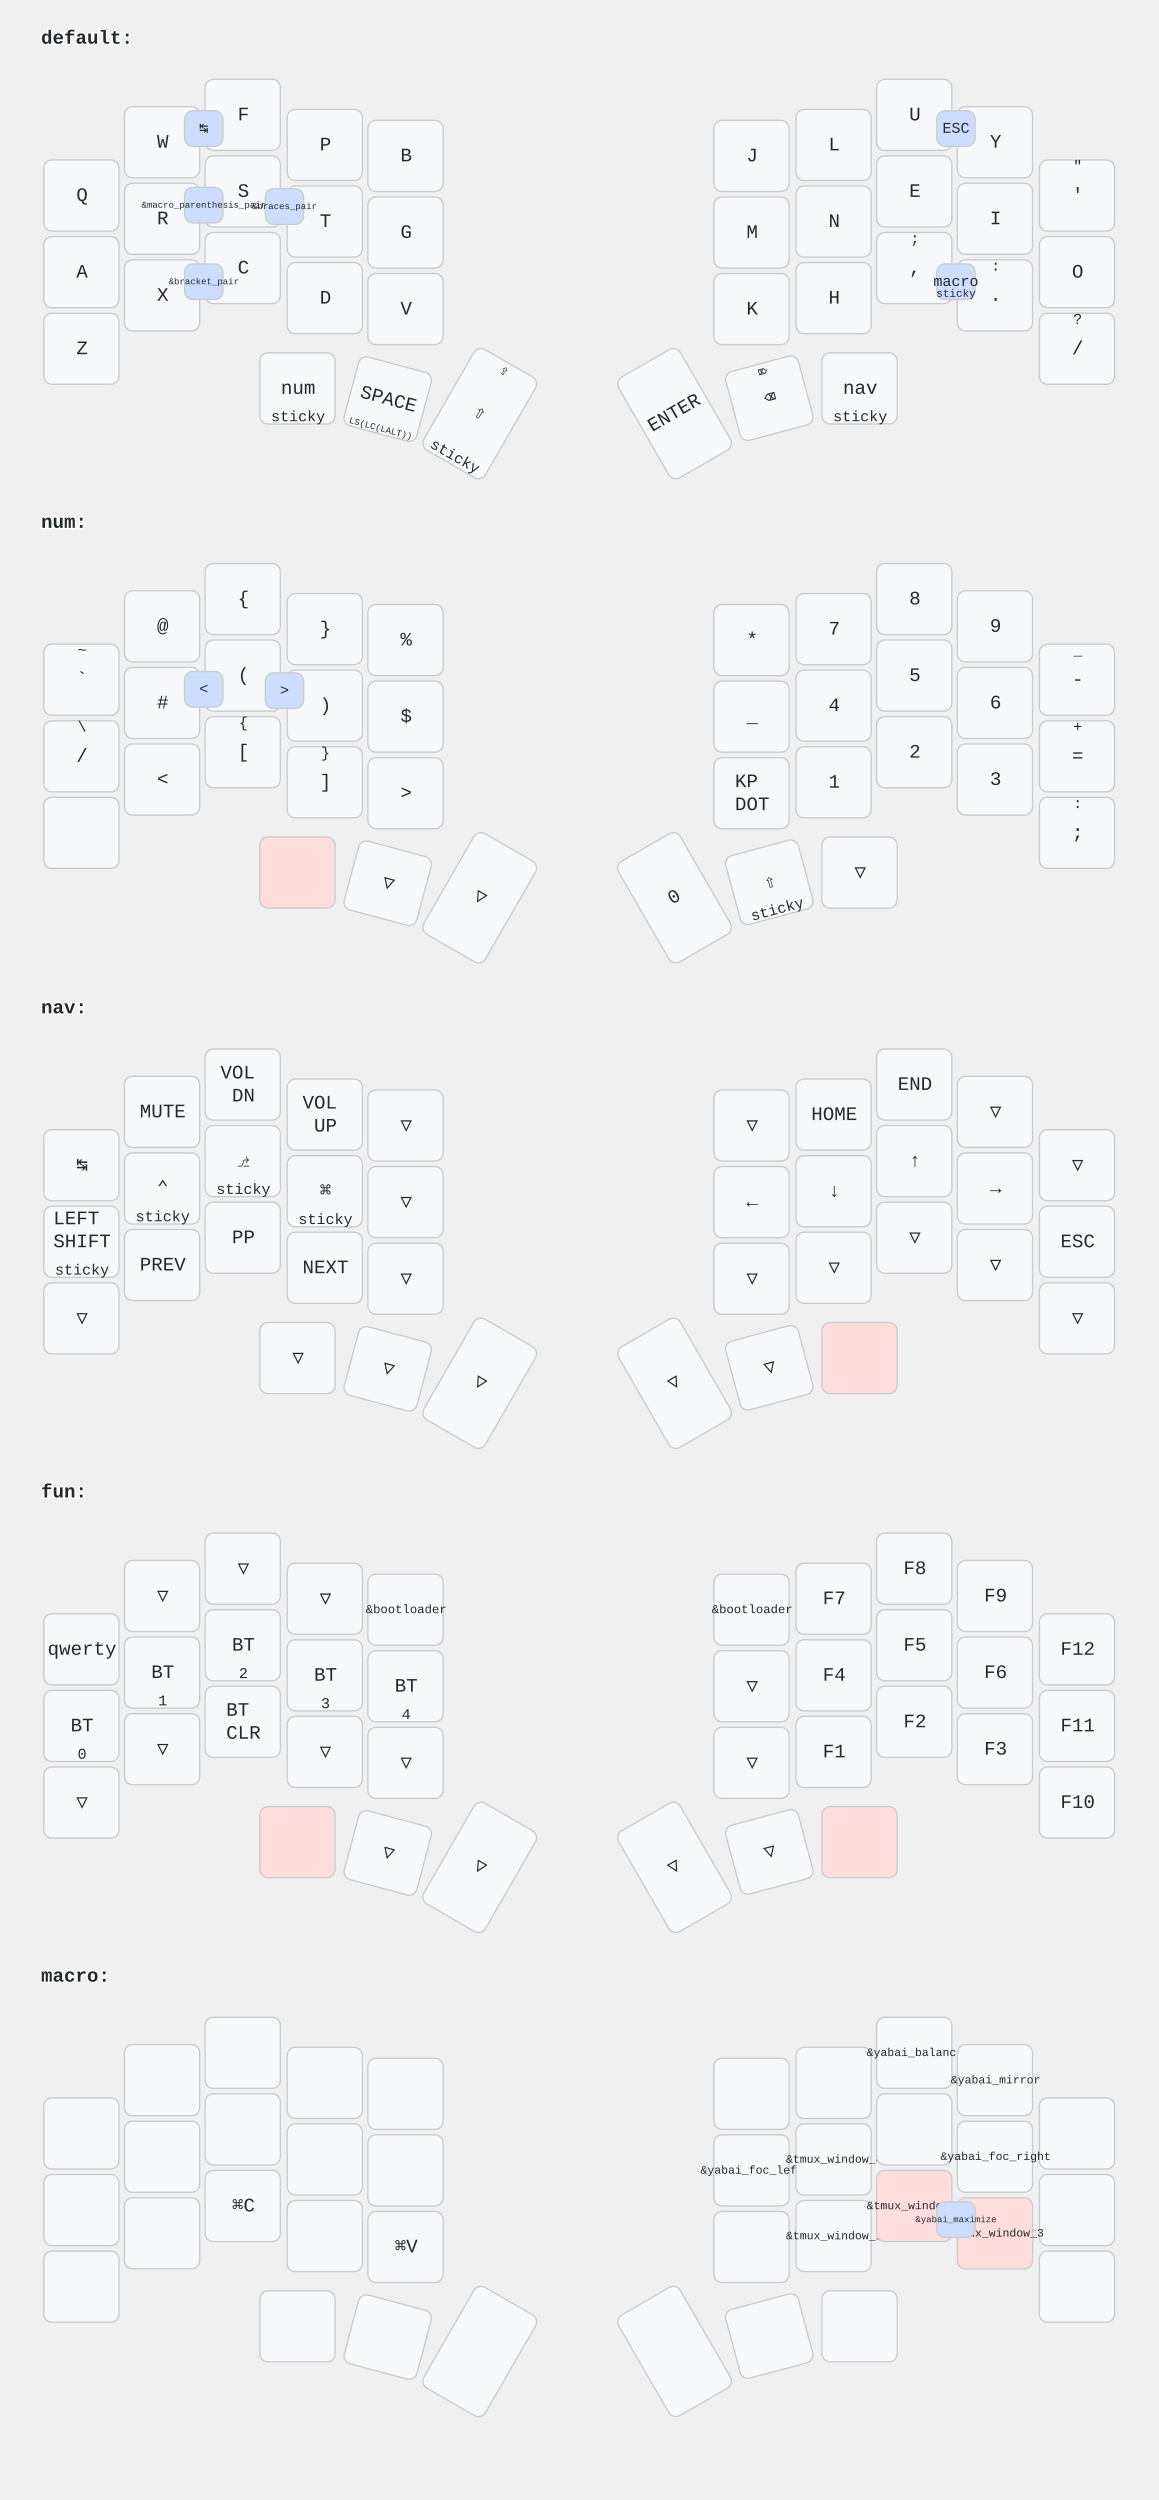
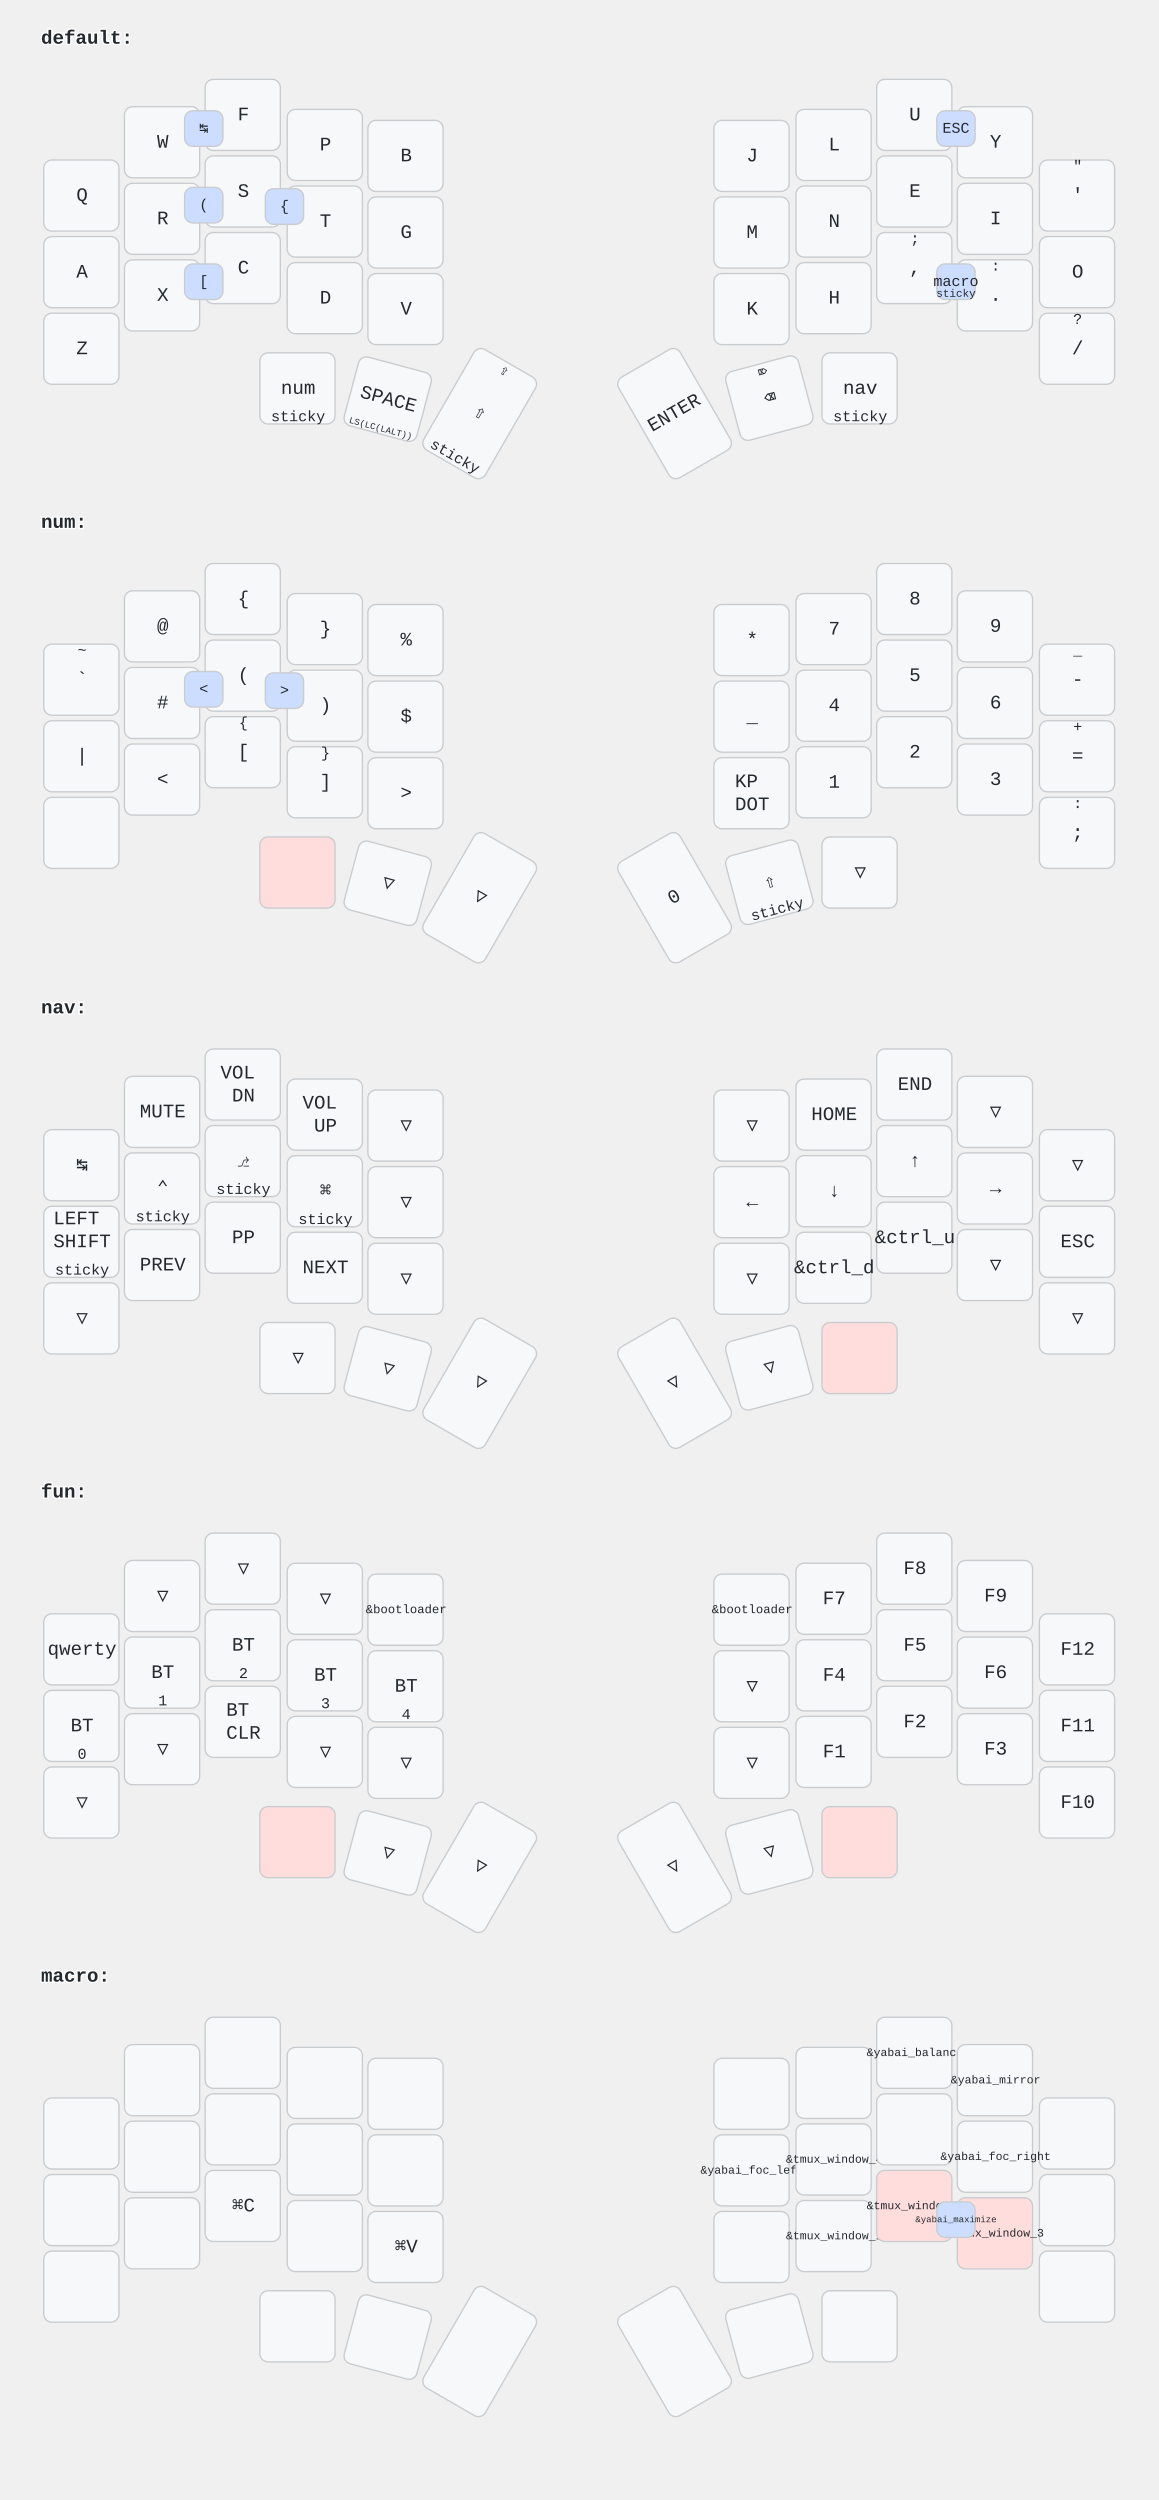
<svg xmlns="http://www.w3.org/2000/svg" width="847" height="1828" viewBox="0 0 847 1828" class="keymap">
  <style>/* font and background color specifications */
svg {
    font-family: SFMono-Regular,Consolas,Liberation Mono,Menlo,monospace;
    font-size: 14px;
    font-kerning: normal;
    text-rendering: optimizeLegibility;
    fill: #24292e;
}

/* default key styling */
rect {
    fill: #f6f8fa;
    stroke: #c9cccf;
    stroke-width: 1;
}

/* color accent for combo boxes */
rect.combo {
    fill: #cdf;
}

/* color accent for held keys */
rect.held, rect.combo.held {
    fill: #fdd;
}

/* color accent for ghost (optional) keys */
rect.ghost, rect.combo.ghost {
    fill: #ddd;
}

text {
    text-anchor: middle;
    dominant-baseline: middle;
}

/* styling for layer labels */
text.label {
    font-weight: bold;
    text-anchor: start;
    stroke: white;
    stroke-width: 2;
    paint-order: stroke;
}

/* styling for combo tap, and key hold/shifted label text */
text.combo, text.hold, text.shifted {
    font-size: 11px;
}

text.hold {
    text-anchor: middle;
    dominant-baseline: auto;
}

text.shifted {
    text-anchor: middle;
    dominant-baseline: hanging;
}

/* styling for hold/shifted label text in combo box */
text.combo.hold, text.combo.shifted {
    font-size: 8px;
}

/* styling for combo dendrons */
path {
    stroke-width: 1;
    stroke: gray;
    fill: none;
}
</style>
  <g transform="translate(30, 0)" class="layer-default">
    <text x="0" y="28" class="label">default:</text>
    <g transform="translate(0, 56)">
      <g transform="translate(30, 87)" class="key keypos-0">
        <rect rx="6" ry="6" x="-28" y="-26" width="55" height="52" class="key" />
        <text x="0" y="0" class="key tap">Q</text>
      </g>
      <g transform="translate(89, 48)" class="key keypos-1">
        <rect rx="6" ry="6" x="-28" y="-26" width="55" height="52" class="key" />
        <text x="0" y="0" class="key tap">W</text>
      </g>
      <g transform="translate(148, 28)" class="key keypos-2">
        <rect rx="6" ry="6" x="-28" y="-26" width="55" height="52" class="key" />
        <text x="0" y="0" class="key tap">F</text>
      </g>
      <g transform="translate(208, 50)" class="key keypos-3">
        <rect rx="6" ry="6" x="-28" y="-26" width="55" height="52" class="key" />
        <text x="0" y="0" class="key tap">P</text>
      </g>
      <g transform="translate(267, 58)" class="key keypos-4">
        <rect rx="6" ry="6" x="-28" y="-26" width="55" height="52" class="key" />
        <text x="0" y="0" class="key tap">B</text>
      </g>
      <g transform="translate(520, 58)" class="key keypos-5">
        <rect rx="6" ry="6" x="-28" y="-26" width="55" height="52" class="key" />
        <text x="0" y="0" class="key tap">J</text>
      </g>
      <g transform="translate(580, 50)" class="key keypos-6">
        <rect rx="6" ry="6" x="-28" y="-26" width="55" height="52" class="key" />
        <text x="0" y="0" class="key tap">L</text>
      </g>
      <g transform="translate(639, 28)" class="key keypos-7">
        <rect rx="6" ry="6" x="-28" y="-26" width="55" height="52" class="key" />
        <text x="0" y="0" class="key tap">U</text>
      </g>
      <g transform="translate(698, 48)" class="key keypos-8">
        <rect rx="6" ry="6" x="-28" y="-26" width="55" height="52" class="key" />
        <text x="0" y="0" class="key tap">Y</text>
      </g>
      <g transform="translate(758, 87)" class="key keypos-9">
        <rect rx="6" ry="6" x="-28" y="-26" width="55" height="52" class="key" />
        <text x="0" y="0" class="key tap">'</text>
        <text x="0" y="-24" class="key shifted">"</text>
      </g>
      <g transform="translate(30, 143)" class="key keypos-10">
        <rect rx="6" ry="6" x="-28" y="-26" width="55" height="52" class="key" />
        <text x="0" y="0" class="key tap">A</text>
      </g>
      <g transform="translate(89, 104)" class="key keypos-11">
        <rect rx="6" ry="6" x="-28" y="-26" width="55" height="52" class="key" />
        <text x="0" y="0" class="key tap">R</text>
      </g>
      <g transform="translate(148, 84)" class="key keypos-12">
        <rect rx="6" ry="6" x="-28" y="-26" width="55" height="52" class="key" />
        <text x="0" y="0" class="key tap">S</text>
      </g>
      <g transform="translate(208, 106)" class="key keypos-13">
        <rect rx="6" ry="6" x="-28" y="-26" width="55" height="52" class="key" />
        <text x="0" y="0" class="key tap">T</text>
      </g>
      <g transform="translate(267, 114)" class="key keypos-14">
        <rect rx="6" ry="6" x="-28" y="-26" width="55" height="52" class="key" />
        <text x="0" y="0" class="key tap">G</text>
      </g>
      <g transform="translate(520, 114)" class="key keypos-15">
        <rect rx="6" ry="6" x="-28" y="-26" width="55" height="52" class="key" />
        <text x="0" y="0" class="key tap">M</text>
      </g>
      <g transform="translate(580, 106)" class="key keypos-16">
        <rect rx="6" ry="6" x="-28" y="-26" width="55" height="52" class="key" />
        <text x="0" y="0" class="key tap">N</text>
      </g>
      <g transform="translate(639, 84)" class="key keypos-17">
        <rect rx="6" ry="6" x="-28" y="-26" width="55" height="52" class="key" />
        <text x="0" y="0" class="key tap">E</text>
      </g>
      <g transform="translate(698, 104)" class="key keypos-18">
        <rect rx="6" ry="6" x="-28" y="-26" width="55" height="52" class="key" />
        <text x="0" y="0" class="key tap">I</text>
      </g>
      <g transform="translate(758, 143)" class="key keypos-19">
        <rect rx="6" ry="6" x="-28" y="-26" width="55" height="52" class="key" />
        <text x="0" y="0" class="key tap">O</text>
      </g>
      <g transform="translate(30, 199)" class="key keypos-20">
        <rect rx="6" ry="6" x="-28" y="-26" width="55" height="52" class="key" />
        <text x="0" y="0" class="key tap">Z</text>
      </g>
      <g transform="translate(89, 160)" class="key keypos-21">
        <rect rx="6" ry="6" x="-28" y="-26" width="55" height="52" class="key" />
        <text x="0" y="0" class="key tap">X</text>
      </g>
      <g transform="translate(148, 140)" class="key keypos-22">
        <rect rx="6" ry="6" x="-28" y="-26" width="55" height="52" class="key" />
        <text x="0" y="0" class="key tap">C</text>
      </g>
      <g transform="translate(208, 162)" class="key keypos-23">
        <rect rx="6" ry="6" x="-28" y="-26" width="55" height="52" class="key" />
        <text x="0" y="0" class="key tap">D</text>
      </g>
      <g transform="translate(267, 170)" class="key keypos-24">
        <rect rx="6" ry="6" x="-28" y="-26" width="55" height="52" class="key" />
        <text x="0" y="0" class="key tap">V</text>
      </g>
      <g transform="translate(520, 170)" class="key keypos-25">
        <rect rx="6" ry="6" x="-28" y="-26" width="55" height="52" class="key" />
        <text x="0" y="0" class="key tap">K</text>
      </g>
      <g transform="translate(580, 162)" class="key keypos-26">
        <rect rx="6" ry="6" x="-28" y="-26" width="55" height="52" class="key" />
        <text x="0" y="0" class="key tap">H</text>
      </g>
      <g transform="translate(639, 140)" class="key keypos-27">
        <rect rx="6" ry="6" x="-28" y="-26" width="55" height="52" class="key" />
        <text x="0" y="0" class="key tap">,</text>
        <text x="0" y="-24" class="key shifted">;</text>
      </g>
      <g transform="translate(698, 160)" class="key keypos-28">
        <rect rx="6" ry="6" x="-28" y="-26" width="55" height="52" class="key" />
        <text x="0" y="0" class="key tap">.</text>
        <text x="0" y="-24" class="key shifted">:</text>
      </g>
      <g transform="translate(758, 199)" class="key keypos-29">
        <rect rx="6" ry="6" x="-28" y="-26" width="55" height="52" class="key" />
        <text x="0" y="0" class="key tap">/</text>
        <text x="0" y="-24" class="key shifted">?</text>
      </g>
      <g transform="translate(188, 228)" class="key keypos-30">
        <rect rx="6" ry="6" x="-28" y="-26" width="55" height="52" class="key" />
        <text x="0" y="0" class="key tap">num</text>
        <text x="0" y="24" class="key hold">sticky</text>
      </g>
      <g transform="translate(254, 236) rotate(15.0)" class="key keypos-31">
        <rect rx="6" ry="6" x="-28" y="-26" width="55" height="52" class="key" />
        <text x="0" y="0" class="key tap">SPACE</text>
        <text x="0" y="24" class="key hold">
          <tspan style="font-size: 60%">LS(LC(LALT))</tspan>
        </text>
      </g>
      <g transform="translate(321, 246) rotate(30.0)" class="key keypos-32">
        <rect rx="6" ry="6" x="-26" y="-42" width="52" height="85" class="key" />
        <text x="0" y="0" class="key tap">⇧</text>
        <text x="0" y="40" class="key hold">sticky</text>
        <text x="0" y="-40" class="key shifted">⇪</text>
      </g>
      <g transform="translate(463, 246) rotate(-30.0)" class="key keypos-33">
        <rect rx="6" ry="6" x="-26" y="-42" width="52" height="85" class="key" />
        <text x="0" y="0" class="key tap">ENTER</text>
      </g>
      <g transform="translate(533, 235) rotate(-15.0)" class="key keypos-34">
        <rect rx="6" ry="6" x="-28" y="-26" width="55" height="52" class="key" />
        <text x="0" y="0" class="key tap">⌫</text>
        <text x="0" y="-24" class="key shifted">⌦</text>
      </g>
      <g transform="translate(599, 228)" class="key keypos-35">
        <rect rx="6" ry="6" x="-28" y="-26" width="55" height="52" class="key" />
        <text x="0" y="0" class="key tap">nav</text>
        <text x="0" y="24" class="key hold">sticky</text>
      </g>
      <g class="combo combopos-0">
        <rect rx="6" ry="6" x="105" y="25" width="28" height="26" class="combo" />
        <text x="119" y="38" class="combo tap">↹</text>
      </g>
      <g class="combo combopos-1">
        <rect rx="6" ry="6" x="655" y="25" width="28" height="26" class="combo" />
        <text x="669" y="38" class="combo tap">ESC</text>
      </g>
      <g class="combo combopos-2">
        <rect rx="6" ry="6" x="655" y="137" width="28" height="26" class="combo" />
        <text x="669" y="150" class="combo tap">macro</text>
        <text x="669" y="161" class="combo hold">sticky</text>
      </g>
      <g class="combo combopos-3">
        <rect rx="6" ry="6" x="105" y="81" width="28" height="26" class="combo" />
-         <text x="119" y="94" class="combo tap">
-           <tspan style="font-size: 60%">&amp;macro_parenthesis_pair</tspan>
-         </text>
+         <text x="119" y="94" class="combo tap">(</text>
      </g>
      <g class="combo combopos-4">
        <rect rx="6" ry="6" x="164" y="82" width="28" height="26" class="combo" />
-         <text x="178" y="95" class="combo tap">
-           <tspan style="font-size: 60%">&amp;braces_pair</tspan>
-         </text>
+         <text x="178" y="95" class="combo tap">{</text>
      </g>
      <g class="combo combopos-5">
        <rect rx="6" ry="6" x="105" y="137" width="28" height="26" class="combo" />
-         <text x="119" y="150" class="combo tap">
-           <tspan style="font-size: 60%">&amp;bracket_pair</tspan>
-         </text>
+         <text x="119" y="150" class="combo tap">[</text>
      </g>
    </g>
  </g>
  <g transform="translate(30, 354)" class="layer-num">
    <text x="0" y="28" class="label">num:</text>
    <g transform="translate(0, 56)">
      <g transform="translate(30, 87)" class="key keypos-0">
        <rect rx="6" ry="6" x="-28" y="-26" width="55" height="52" class="key" />
        <text x="0" y="0" class="key tap">`</text>
        <text x="0" y="-24" class="key shifted">~</text>
      </g>
      <g transform="translate(89, 48)" class="key keypos-1">
        <rect rx="6" ry="6" x="-28" y="-26" width="55" height="52" class="key" />
        <text x="0" y="0" class="key tap">@</text>
      </g>
      <g transform="translate(148, 28)" class="key keypos-2">
        <rect rx="6" ry="6" x="-28" y="-26" width="55" height="52" class="key" />
        <text x="0" y="0" class="key tap">{</text>
      </g>
      <g transform="translate(208, 50)" class="key keypos-3">
        <rect rx="6" ry="6" x="-28" y="-26" width="55" height="52" class="key" />
        <text x="0" y="0" class="key tap">}</text>
      </g>
      <g transform="translate(267, 58)" class="key keypos-4">
        <rect rx="6" ry="6" x="-28" y="-26" width="55" height="52" class="key" />
        <text x="0" y="0" class="key tap">%</text>
      </g>
      <g transform="translate(520, 58)" class="key keypos-5">
        <rect rx="6" ry="6" x="-28" y="-26" width="55" height="52" class="key" />
        <text x="0" y="0" class="key tap">*</text>
      </g>
      <g transform="translate(580, 50)" class="key keypos-6">
        <rect rx="6" ry="6" x="-28" y="-26" width="55" height="52" class="key" />
        <text x="0" y="0" class="key tap">7</text>
      </g>
      <g transform="translate(639, 28)" class="key keypos-7">
        <rect rx="6" ry="6" x="-28" y="-26" width="55" height="52" class="key" />
        <text x="0" y="0" class="key tap">8</text>
      </g>
      <g transform="translate(698, 48)" class="key keypos-8">
        <rect rx="6" ry="6" x="-28" y="-26" width="55" height="52" class="key" />
        <text x="0" y="0" class="key tap">9</text>
      </g>
      <g transform="translate(758, 87)" class="key keypos-9">
        <rect rx="6" ry="6" x="-28" y="-26" width="55" height="52" class="key" />
        <text x="0" y="0" class="key tap">-</text>
        <text x="0" y="-24" class="key shifted">_</text>
      </g>
      <g transform="translate(30, 143)" class="key keypos-10">
        <rect rx="6" ry="6" x="-28" y="-26" width="55" height="52" class="key" />
-         <text x="0" y="0" class="key tap">/</text>
-         <text x="0" y="-24" class="key shifted">\</text>
+         <text x="0" y="0" class="key tap">|</text>
      </g>
      <g transform="translate(89, 104)" class="key keypos-11">
        <rect rx="6" ry="6" x="-28" y="-26" width="55" height="52" class="key" />
        <text x="0" y="0" class="key tap">#</text>
      </g>
      <g transform="translate(148, 84)" class="key keypos-12">
        <rect rx="6" ry="6" x="-28" y="-26" width="55" height="52" class="key" />
        <text x="0" y="0" class="key tap">(</text>
      </g>
      <g transform="translate(208, 106)" class="key keypos-13">
        <rect rx="6" ry="6" x="-28" y="-26" width="55" height="52" class="key" />
        <text x="0" y="0" class="key tap">)</text>
      </g>
      <g transform="translate(267, 114)" class="key keypos-14">
        <rect rx="6" ry="6" x="-28" y="-26" width="55" height="52" class="key" />
        <text x="0" y="0" class="key tap">$</text>
      </g>
      <g transform="translate(520, 114)" class="key keypos-15">
        <rect rx="6" ry="6" x="-28" y="-26" width="55" height="52" class="key" />
        <text x="0" y="0" class="key tap">_</text>
      </g>
      <g transform="translate(580, 106)" class="key keypos-16">
        <rect rx="6" ry="6" x="-28" y="-26" width="55" height="52" class="key" />
        <text x="0" y="0" class="key tap">4</text>
      </g>
      <g transform="translate(639, 84)" class="key keypos-17">
        <rect rx="6" ry="6" x="-28" y="-26" width="55" height="52" class="key" />
        <text x="0" y="0" class="key tap">5</text>
      </g>
      <g transform="translate(698, 104)" class="key keypos-18">
        <rect rx="6" ry="6" x="-28" y="-26" width="55" height="52" class="key" />
        <text x="0" y="0" class="key tap">6</text>
      </g>
      <g transform="translate(758, 143)" class="key keypos-19">
        <rect rx="6" ry="6" x="-28" y="-26" width="55" height="52" class="key" />
        <text x="0" y="0" class="key tap">=</text>
        <text x="0" y="-24" class="key shifted">+</text>
      </g>
      <g transform="translate(30, 199)" class="key keypos-20">
        <rect rx="6" ry="6" x="-28" y="-26" width="55" height="52" class="key" />
      </g>
      <g transform="translate(89, 160)" class="key keypos-21">
        <rect rx="6" ry="6" x="-28" y="-26" width="55" height="52" class="key" />
        <text x="0" y="0" class="key tap">&lt;</text>
      </g>
      <g transform="translate(148, 140)" class="key keypos-22">
        <rect rx="6" ry="6" x="-28" y="-26" width="55" height="52" class="key" />
        <text x="0" y="0" class="key tap">[</text>
        <text x="0" y="-24" class="key shifted">{</text>
      </g>
      <g transform="translate(208, 162)" class="key keypos-23">
        <rect rx="6" ry="6" x="-28" y="-26" width="55" height="52" class="key" />
        <text x="0" y="0" class="key tap">]</text>
        <text x="0" y="-24" class="key shifted">}</text>
      </g>
      <g transform="translate(267, 170)" class="key keypos-24">
        <rect rx="6" ry="6" x="-28" y="-26" width="55" height="52" class="key" />
        <text x="0" y="0" class="key tap">&gt;</text>
      </g>
      <g transform="translate(520, 170)" class="key keypos-25">
        <rect rx="6" ry="6" x="-28" y="-26" width="55" height="52" class="key" />
        <text x="0" y="0" class="key tap">
          <tspan x="0" dy="-0.6em">KP</tspan>
          <tspan x="0" dy="1.2em">DOT</tspan>
        </text>
      </g>
      <g transform="translate(580, 162)" class="key keypos-26">
        <rect rx="6" ry="6" x="-28" y="-26" width="55" height="52" class="key" />
        <text x="0" y="0" class="key tap">1</text>
      </g>
      <g transform="translate(639, 140)" class="key keypos-27">
        <rect rx="6" ry="6" x="-28" y="-26" width="55" height="52" class="key" />
        <text x="0" y="0" class="key tap">2</text>
      </g>
      <g transform="translate(698, 160)" class="key keypos-28">
        <rect rx="6" ry="6" x="-28" y="-26" width="55" height="52" class="key" />
        <text x="0" y="0" class="key tap">3</text>
      </g>
      <g transform="translate(758, 199)" class="key keypos-29">
        <rect rx="6" ry="6" x="-28" y="-26" width="55" height="52" class="key" />
        <text x="0" y="0" class="key tap">;</text>
        <text x="0" y="-24" class="key shifted">:</text>
      </g>
      <g transform="translate(188, 228)" class="key held keypos-30">
        <rect rx="6" ry="6" x="-28" y="-26" width="55" height="52" class="key held" />
      </g>
      <g transform="translate(254, 236) rotate(15.0)" class="key trans keypos-31">
        <rect rx="6" ry="6" x="-28" y="-26" width="55" height="52" class="key trans" />
        <text x="0" y="0" class="key trans tap">▽</text>
      </g>
      <g transform="translate(321, 246) rotate(30.0)" class="key trans keypos-32">
        <rect rx="6" ry="6" x="-26" y="-42" width="52" height="85" class="key trans" />
        <text x="0" y="0" class="key trans tap">▽</text>
      </g>
      <g transform="translate(463, 246) rotate(-30.0)" class="key keypos-33">
        <rect rx="6" ry="6" x="-26" y="-42" width="52" height="85" class="key" />
        <text x="0" y="0" class="key tap">0</text>
      </g>
      <g transform="translate(533, 235) rotate(-15.0)" class="key keypos-34">
        <rect rx="6" ry="6" x="-28" y="-26" width="55" height="52" class="key" />
        <text x="0" y="0" class="key tap">⇧</text>
        <text x="0" y="24" class="key hold">sticky</text>
      </g>
      <g transform="translate(599, 228)" class="key trans keypos-35">
        <rect rx="6" ry="6" x="-28" y="-26" width="55" height="52" class="key trans" />
        <text x="0" y="0" class="key trans tap">▽</text>
      </g>
      <g class="combo combopos-0">
        <rect rx="6" ry="6" x="105" y="81" width="28" height="26" class="combo" />
        <text x="119" y="94" class="combo tap">&lt;</text>
      </g>
      <g class="combo combopos-1">
        <rect rx="6" ry="6" x="164" y="82" width="28" height="26" class="combo" />
        <text x="178" y="95" class="combo tap">&gt;</text>
      </g>
    </g>
  </g>
  <g transform="translate(30, 709)" class="layer-nav">
    <text x="0" y="28" class="label">nav:</text>
    <g transform="translate(0, 56)">
      <g transform="translate(30, 87)" class="key keypos-0">
        <rect rx="6" ry="6" x="-28" y="-26" width="55" height="52" class="key" />
        <text x="0" y="0" class="key tap">↹</text>
      </g>
      <g transform="translate(89, 48)" class="key keypos-1">
        <rect rx="6" ry="6" x="-28" y="-26" width="55" height="52" class="key" />
        <text x="0" y="0" class="key tap">MUTE</text>
      </g>
      <g transform="translate(148, 28)" class="key keypos-2">
        <rect rx="6" ry="6" x="-28" y="-26" width="55" height="52" class="key" />
        <text x="0" y="0" class="key tap">
          <tspan x="0" dy="-0.6em">VOL</tspan>
          <tspan x="0" dy="1.2em">DN</tspan>
        </text>
      </g>
      <g transform="translate(208, 50)" class="key keypos-3">
        <rect rx="6" ry="6" x="-28" y="-26" width="55" height="52" class="key" />
        <text x="0" y="0" class="key tap">
          <tspan x="0" dy="-0.6em">VOL</tspan>
          <tspan x="0" dy="1.2em">UP</tspan>
        </text>
      </g>
      <g transform="translate(267, 58)" class="key trans keypos-4">
        <rect rx="6" ry="6" x="-28" y="-26" width="55" height="52" class="key trans" />
        <text x="0" y="0" class="key trans tap">▽</text>
      </g>
      <g transform="translate(520, 58)" class="key trans keypos-5">
        <rect rx="6" ry="6" x="-28" y="-26" width="55" height="52" class="key trans" />
        <text x="0" y="0" class="key trans tap">▽</text>
      </g>
      <g transform="translate(580, 50)" class="key keypos-6">
        <rect rx="6" ry="6" x="-28" y="-26" width="55" height="52" class="key" />
        <text x="0" y="0" class="key tap">HOME</text>
      </g>
      <g transform="translate(639, 28)" class="key keypos-7">
        <rect rx="6" ry="6" x="-28" y="-26" width="55" height="52" class="key" />
        <text x="0" y="0" class="key tap">END</text>
      </g>
      <g transform="translate(698, 48)" class="key trans keypos-8">
        <rect rx="6" ry="6" x="-28" y="-26" width="55" height="52" class="key trans" />
        <text x="0" y="0" class="key trans tap">▽</text>
      </g>
      <g transform="translate(758, 87)" class="key trans keypos-9">
        <rect rx="6" ry="6" x="-28" y="-26" width="55" height="52" class="key trans" />
        <text x="0" y="0" class="key trans tap">▽</text>
      </g>
      <g transform="translate(30, 143)" class="key keypos-10">
        <rect rx="6" ry="6" x="-28" y="-26" width="55" height="52" class="key" />
        <text x="0" y="0" class="key tap">
          <tspan x="0" dy="-1.2em">LEFT</tspan>
          <tspan x="0" dy="1.2em">SHIFT</tspan>
        </text>
        <text x="0" y="24" class="key hold">sticky</text>
      </g>
      <g transform="translate(89, 104)" class="key keypos-11">
        <rect rx="6" ry="6" x="-28" y="-26" width="55" height="52" class="key" />
        <text x="0" y="0" class="key tap">⌃</text>
        <text x="0" y="24" class="key hold">sticky</text>
      </g>
      <g transform="translate(148, 84)" class="key keypos-12">
        <rect rx="6" ry="6" x="-28" y="-26" width="55" height="52" class="key" />
        <text x="0" y="0" class="key tap">⎇</text>
        <text x="0" y="24" class="key hold">sticky</text>
      </g>
      <g transform="translate(208, 106)" class="key keypos-13">
        <rect rx="6" ry="6" x="-28" y="-26" width="55" height="52" class="key" />
        <text x="0" y="0" class="key tap">⌘</text>
        <text x="0" y="24" class="key hold">sticky</text>
      </g>
      <g transform="translate(267, 114)" class="key trans keypos-14">
        <rect rx="6" ry="6" x="-28" y="-26" width="55" height="52" class="key trans" />
        <text x="0" y="0" class="key trans tap">▽</text>
      </g>
      <g transform="translate(520, 114)" class="key keypos-15">
        <rect rx="6" ry="6" x="-28" y="-26" width="55" height="52" class="key" />
        <text x="0" y="0" class="key tap">←</text>
      </g>
      <g transform="translate(580, 106)" class="key keypos-16">
        <rect rx="6" ry="6" x="-28" y="-26" width="55" height="52" class="key" />
        <text x="0" y="0" class="key tap">↓</text>
      </g>
      <g transform="translate(639, 84)" class="key keypos-17">
        <rect rx="6" ry="6" x="-28" y="-26" width="55" height="52" class="key" />
        <text x="0" y="0" class="key tap">↑</text>
      </g>
      <g transform="translate(698, 104)" class="key keypos-18">
        <rect rx="6" ry="6" x="-28" y="-26" width="55" height="52" class="key" />
        <text x="0" y="0" class="key tap">→</text>
      </g>
      <g transform="translate(758, 143)" class="key keypos-19">
        <rect rx="6" ry="6" x="-28" y="-26" width="55" height="52" class="key" />
        <text x="0" y="0" class="key tap">ESC</text>
      </g>
      <g transform="translate(30, 199)" class="key trans keypos-20">
        <rect rx="6" ry="6" x="-28" y="-26" width="55" height="52" class="key trans" />
        <text x="0" y="0" class="key trans tap">▽</text>
      </g>
      <g transform="translate(89, 160)" class="key keypos-21">
        <rect rx="6" ry="6" x="-28" y="-26" width="55" height="52" class="key" />
        <text x="0" y="0" class="key tap">PREV</text>
      </g>
      <g transform="translate(148, 140)" class="key keypos-22">
        <rect rx="6" ry="6" x="-28" y="-26" width="55" height="52" class="key" />
        <text x="0" y="0" class="key tap">PP</text>
      </g>
      <g transform="translate(208, 162)" class="key keypos-23">
        <rect rx="6" ry="6" x="-28" y="-26" width="55" height="52" class="key" />
        <text x="0" y="0" class="key tap">NEXT</text>
      </g>
      <g transform="translate(267, 170)" class="key trans keypos-24">
        <rect rx="6" ry="6" x="-28" y="-26" width="55" height="52" class="key trans" />
        <text x="0" y="0" class="key trans tap">▽</text>
      </g>
      <g transform="translate(520, 170)" class="key trans keypos-25">
        <rect rx="6" ry="6" x="-28" y="-26" width="55" height="52" class="key trans" />
        <text x="0" y="0" class="key trans tap">▽</text>
      </g>
-       <g transform="translate(580, 162)" class="key trans keypos-26">
-         <rect rx="6" ry="6" x="-28" y="-26" width="55" height="52" class="key trans" />
-         <text x="0" y="0" class="key trans tap">▽</text>
-       </g>
-       <g transform="translate(639, 140)" class="key trans keypos-27">
-         <rect rx="6" ry="6" x="-28" y="-26" width="55" height="52" class="key trans" />
-         <text x="0" y="0" class="key trans tap">▽</text>
+       <g transform="translate(580, 162)" class="key keypos-26">
+         <rect rx="6" ry="6" x="-28" y="-26" width="55" height="52" class="key" />
+         <text x="0" y="0" class="key tap">&amp;ctrl_d</text>
+       </g>
+       <g transform="translate(639, 140)" class="key keypos-27">
+         <rect rx="6" ry="6" x="-28" y="-26" width="55" height="52" class="key" />
+         <text x="0" y="0" class="key tap">&amp;ctrl_u</text>
      </g>
      <g transform="translate(698, 160)" class="key trans keypos-28">
        <rect rx="6" ry="6" x="-28" y="-26" width="55" height="52" class="key trans" />
        <text x="0" y="0" class="key trans tap">▽</text>
      </g>
      <g transform="translate(758, 199)" class="key trans keypos-29">
        <rect rx="6" ry="6" x="-28" y="-26" width="55" height="52" class="key trans" />
        <text x="0" y="0" class="key trans tap">▽</text>
      </g>
      <g transform="translate(188, 228)" class="key trans keypos-30">
        <rect rx="6" ry="6" x="-28" y="-26" width="55" height="52" class="key trans" />
        <text x="0" y="0" class="key trans tap">▽</text>
      </g>
      <g transform="translate(254, 236) rotate(15.0)" class="key trans keypos-31">
        <rect rx="6" ry="6" x="-28" y="-26" width="55" height="52" class="key trans" />
        <text x="0" y="0" class="key trans tap">▽</text>
      </g>
      <g transform="translate(321, 246) rotate(30.0)" class="key trans keypos-32">
        <rect rx="6" ry="6" x="-26" y="-42" width="52" height="85" class="key trans" />
        <text x="0" y="0" class="key trans tap">▽</text>
      </g>
      <g transform="translate(463, 246) rotate(-30.0)" class="key trans keypos-33">
        <rect rx="6" ry="6" x="-26" y="-42" width="52" height="85" class="key trans" />
        <text x="0" y="0" class="key trans tap">▽</text>
      </g>
      <g transform="translate(533, 235) rotate(-15.0)" class="key trans keypos-34">
        <rect rx="6" ry="6" x="-28" y="-26" width="55" height="52" class="key trans" />
        <text x="0" y="0" class="key trans tap">▽</text>
      </g>
      <g transform="translate(599, 228)" class="key held keypos-35">
        <rect rx="6" ry="6" x="-28" y="-26" width="55" height="52" class="key held" />
      </g>
    </g>
  </g>
  <g transform="translate(30, 1063)" class="layer-fun">
    <text x="0" y="28" class="label">fun:</text>
    <g transform="translate(0, 56)">
      <g transform="translate(30, 87)" class="key keypos-0">
        <rect rx="6" ry="6" x="-28" y="-26" width="55" height="52" class="key" />
        <text x="0" y="0" class="key tap">qwerty</text>
      </g>
      <g transform="translate(89, 48)" class="key trans keypos-1">
        <rect rx="6" ry="6" x="-28" y="-26" width="55" height="52" class="key trans" />
        <text x="0" y="0" class="key trans tap">▽</text>
      </g>
      <g transform="translate(148, 28)" class="key trans keypos-2">
        <rect rx="6" ry="6" x="-28" y="-26" width="55" height="52" class="key trans" />
        <text x="0" y="0" class="key trans tap">▽</text>
      </g>
      <g transform="translate(208, 50)" class="key trans keypos-3">
        <rect rx="6" ry="6" x="-28" y="-26" width="55" height="52" class="key trans" />
        <text x="0" y="0" class="key trans tap">▽</text>
      </g>
      <g transform="translate(267, 58)" class="key keypos-4">
        <rect rx="6" ry="6" x="-28" y="-26" width="55" height="52" class="key" />
        <text x="0" y="0" class="key tap">
          <tspan style="font-size: 64%">&amp;bootloader</tspan>
        </text>
      </g>
      <g transform="translate(520, 58)" class="key keypos-5">
        <rect rx="6" ry="6" x="-28" y="-26" width="55" height="52" class="key" />
        <text x="0" y="0" class="key tap">
          <tspan style="font-size: 64%">&amp;bootloader</tspan>
        </text>
      </g>
      <g transform="translate(580, 50)" class="key keypos-6">
        <rect rx="6" ry="6" x="-28" y="-26" width="55" height="52" class="key" />
        <text x="0" y="0" class="key tap">F7</text>
      </g>
      <g transform="translate(639, 28)" class="key keypos-7">
        <rect rx="6" ry="6" x="-28" y="-26" width="55" height="52" class="key" />
        <text x="0" y="0" class="key tap">F8</text>
      </g>
      <g transform="translate(698, 48)" class="key keypos-8">
        <rect rx="6" ry="6" x="-28" y="-26" width="55" height="52" class="key" />
        <text x="0" y="0" class="key tap">F9</text>
      </g>
      <g transform="translate(758, 87)" class="key keypos-9">
        <rect rx="6" ry="6" x="-28" y="-26" width="55" height="52" class="key" />
        <text x="0" y="0" class="key tap">F12</text>
      </g>
      <g transform="translate(30, 143)" class="key keypos-10">
        <rect rx="6" ry="6" x="-28" y="-26" width="55" height="52" class="key" />
        <text x="0" y="0" class="key tap">BT</text>
        <text x="0" y="24" class="key hold">0</text>
      </g>
      <g transform="translate(89, 104)" class="key keypos-11">
        <rect rx="6" ry="6" x="-28" y="-26" width="55" height="52" class="key" />
        <text x="0" y="0" class="key tap">BT</text>
        <text x="0" y="24" class="key hold">1</text>
      </g>
      <g transform="translate(148, 84)" class="key keypos-12">
        <rect rx="6" ry="6" x="-28" y="-26" width="55" height="52" class="key" />
        <text x="0" y="0" class="key tap">BT</text>
        <text x="0" y="24" class="key hold">2</text>
      </g>
      <g transform="translate(208, 106)" class="key keypos-13">
        <rect rx="6" ry="6" x="-28" y="-26" width="55" height="52" class="key" />
        <text x="0" y="0" class="key tap">BT</text>
        <text x="0" y="24" class="key hold">3</text>
      </g>
      <g transform="translate(267, 114)" class="key keypos-14">
        <rect rx="6" ry="6" x="-28" y="-26" width="55" height="52" class="key" />
        <text x="0" y="0" class="key tap">BT</text>
        <text x="0" y="24" class="key hold">4</text>
      </g>
      <g transform="translate(520, 114)" class="key trans keypos-15">
        <rect rx="6" ry="6" x="-28" y="-26" width="55" height="52" class="key trans" />
        <text x="0" y="0" class="key trans tap">▽</text>
      </g>
      <g transform="translate(580, 106)" class="key keypos-16">
        <rect rx="6" ry="6" x="-28" y="-26" width="55" height="52" class="key" />
        <text x="0" y="0" class="key tap">F4</text>
      </g>
      <g transform="translate(639, 84)" class="key keypos-17">
        <rect rx="6" ry="6" x="-28" y="-26" width="55" height="52" class="key" />
        <text x="0" y="0" class="key tap">F5</text>
      </g>
      <g transform="translate(698, 104)" class="key keypos-18">
        <rect rx="6" ry="6" x="-28" y="-26" width="55" height="52" class="key" />
        <text x="0" y="0" class="key tap">F6</text>
      </g>
      <g transform="translate(758, 143)" class="key keypos-19">
        <rect rx="6" ry="6" x="-28" y="-26" width="55" height="52" class="key" />
        <text x="0" y="0" class="key tap">F11</text>
      </g>
      <g transform="translate(30, 199)" class="key trans keypos-20">
        <rect rx="6" ry="6" x="-28" y="-26" width="55" height="52" class="key trans" />
        <text x="0" y="0" class="key trans tap">▽</text>
      </g>
      <g transform="translate(89, 160)" class="key trans keypos-21">
        <rect rx="6" ry="6" x="-28" y="-26" width="55" height="52" class="key trans" />
        <text x="0" y="0" class="key trans tap">▽</text>
      </g>
      <g transform="translate(148, 140)" class="key keypos-22">
        <rect rx="6" ry="6" x="-28" y="-26" width="55" height="52" class="key" />
        <text x="0" y="0" class="key tap">
          <tspan x="0" dy="-0.6em">BT</tspan>
          <tspan x="0" dy="1.2em">CLR</tspan>
        </text>
      </g>
      <g transform="translate(208, 162)" class="key trans keypos-23">
        <rect rx="6" ry="6" x="-28" y="-26" width="55" height="52" class="key trans" />
        <text x="0" y="0" class="key trans tap">▽</text>
      </g>
      <g transform="translate(267, 170)" class="key trans keypos-24">
        <rect rx="6" ry="6" x="-28" y="-26" width="55" height="52" class="key trans" />
        <text x="0" y="0" class="key trans tap">▽</text>
      </g>
      <g transform="translate(520, 170)" class="key trans keypos-25">
        <rect rx="6" ry="6" x="-28" y="-26" width="55" height="52" class="key trans" />
        <text x="0" y="0" class="key trans tap">▽</text>
      </g>
      <g transform="translate(580, 162)" class="key keypos-26">
        <rect rx="6" ry="6" x="-28" y="-26" width="55" height="52" class="key" />
        <text x="0" y="0" class="key tap">F1</text>
      </g>
      <g transform="translate(639, 140)" class="key keypos-27">
        <rect rx="6" ry="6" x="-28" y="-26" width="55" height="52" class="key" />
        <text x="0" y="0" class="key tap">F2</text>
      </g>
      <g transform="translate(698, 160)" class="key keypos-28">
        <rect rx="6" ry="6" x="-28" y="-26" width="55" height="52" class="key" />
        <text x="0" y="0" class="key tap">F3</text>
      </g>
      <g transform="translate(758, 199)" class="key keypos-29">
        <rect rx="6" ry="6" x="-28" y="-26" width="55" height="52" class="key" />
        <text x="0" y="0" class="key tap">F10</text>
      </g>
      <g transform="translate(188, 228)" class="key held keypos-30">
        <rect rx="6" ry="6" x="-28" y="-26" width="55" height="52" class="key held" />
      </g>
      <g transform="translate(254, 236) rotate(15.0)" class="key trans keypos-31">
        <rect rx="6" ry="6" x="-28" y="-26" width="55" height="52" class="key trans" />
        <text x="0" y="0" class="key trans tap">▽</text>
      </g>
      <g transform="translate(321, 246) rotate(30.0)" class="key trans keypos-32">
        <rect rx="6" ry="6" x="-26" y="-42" width="52" height="85" class="key trans" />
        <text x="0" y="0" class="key trans tap">▽</text>
      </g>
      <g transform="translate(463, 246) rotate(-30.0)" class="key trans keypos-33">
        <rect rx="6" ry="6" x="-26" y="-42" width="52" height="85" class="key trans" />
        <text x="0" y="0" class="key trans tap">▽</text>
      </g>
      <g transform="translate(533, 235) rotate(-15.0)" class="key trans keypos-34">
        <rect rx="6" ry="6" x="-28" y="-26" width="55" height="52" class="key trans" />
        <text x="0" y="0" class="key trans tap">▽</text>
      </g>
      <g transform="translate(599, 228)" class="key held keypos-35">
        <rect rx="6" ry="6" x="-28" y="-26" width="55" height="52" class="key held" />
      </g>
    </g>
  </g>
  <g transform="translate(30, 1417)" class="layer-macro">
    <text x="0" y="28" class="label">macro:</text>
    <g transform="translate(0, 56)">
      <g transform="translate(30, 87)" class="key keypos-0">
        <rect rx="6" ry="6" x="-28" y="-26" width="55" height="52" class="key" />
      </g>
      <g transform="translate(89, 48)" class="key keypos-1">
        <rect rx="6" ry="6" x="-28" y="-26" width="55" height="52" class="key" />
      </g>
      <g transform="translate(148, 28)" class="key keypos-2">
        <rect rx="6" ry="6" x="-28" y="-26" width="55" height="52" class="key" />
      </g>
      <g transform="translate(208, 50)" class="key keypos-3">
        <rect rx="6" ry="6" x="-28" y="-26" width="55" height="52" class="key" />
      </g>
      <g transform="translate(267, 58)" class="key keypos-4">
        <rect rx="6" ry="6" x="-28" y="-26" width="55" height="52" class="key" />
      </g>
      <g transform="translate(520, 58)" class="key keypos-5">
        <rect rx="6" ry="6" x="-28" y="-26" width="55" height="52" class="key" />
      </g>
      <g transform="translate(580, 50)" class="key keypos-6">
        <rect rx="6" ry="6" x="-28" y="-26" width="55" height="52" class="key" />
      </g>
      <g transform="translate(639, 28)" class="key keypos-7">
        <rect rx="6" ry="6" x="-28" y="-26" width="55" height="52" class="key" />
        <text x="0" y="0" class="key tap">
          <tspan style="font-size: 60%">&amp;yabai_balance</tspan>
        </text>
      </g>
      <g transform="translate(698, 48)" class="key keypos-8">
        <rect rx="6" ry="6" x="-28" y="-26" width="55" height="52" class="key" />
        <text x="0" y="0" class="key tap">
          <tspan style="font-size: 60%">&amp;yabai_mirror</tspan>
        </text>
      </g>
      <g transform="translate(758, 87)" class="key keypos-9">
        <rect rx="6" ry="6" x="-28" y="-26" width="55" height="52" class="key" />
      </g>
      <g transform="translate(30, 143)" class="key keypos-10">
        <rect rx="6" ry="6" x="-28" y="-26" width="55" height="52" class="key" />
      </g>
      <g transform="translate(89, 104)" class="key keypos-11">
        <rect rx="6" ry="6" x="-28" y="-26" width="55" height="52" class="key" />
      </g>
      <g transform="translate(148, 84)" class="key keypos-12">
        <rect rx="6" ry="6" x="-28" y="-26" width="55" height="52" class="key" />
      </g>
      <g transform="translate(208, 106)" class="key keypos-13">
        <rect rx="6" ry="6" x="-28" y="-26" width="55" height="52" class="key" />
      </g>
      <g transform="translate(267, 114)" class="key keypos-14">
        <rect rx="6" ry="6" x="-28" y="-26" width="55" height="52" class="key" />
      </g>
      <g transform="translate(520, 114)" class="key keypos-15">
        <rect rx="6" ry="6" x="-28" y="-26" width="55" height="52" class="key" />
        <text x="0" y="0" class="key tap">
          <tspan style="font-size: 60%">&amp;yabai_foc_left</tspan>
        </text>
      </g>
      <g transform="translate(580, 106)" class="key keypos-16">
        <rect rx="6" ry="6" x="-28" y="-26" width="55" height="52" class="key" />
        <text x="0" y="0" class="key tap">
          <tspan style="font-size: 60%">&amp;tmux_window_4</tspan>
        </text>
      </g>
      <g transform="translate(639, 84)" class="key keypos-17">
        <rect rx="6" ry="6" x="-28" y="-26" width="55" height="52" class="key" />
      </g>
      <g transform="translate(698, 104)" class="key keypos-18">
        <rect rx="6" ry="6" x="-28" y="-26" width="55" height="52" class="key" />
        <text x="0" y="0" class="key tap">
          <tspan style="font-size: 60%">&amp;yabai_foc_right</tspan>
        </text>
      </g>
      <g transform="translate(758, 143)" class="key keypos-19">
        <rect rx="6" ry="6" x="-28" y="-26" width="55" height="52" class="key" />
      </g>
      <g transform="translate(30, 199)" class="key keypos-20">
        <rect rx="6" ry="6" x="-28" y="-26" width="55" height="52" class="key" />
      </g>
      <g transform="translate(89, 160)" class="key keypos-21">
        <rect rx="6" ry="6" x="-28" y="-26" width="55" height="52" class="key" />
      </g>
      <g transform="translate(148, 140)" class="key keypos-22">
        <rect rx="6" ry="6" x="-28" y="-26" width="55" height="52" class="key" />
        <text x="0" y="0" class="key tap">⌘C</text>
      </g>
      <g transform="translate(208, 162)" class="key keypos-23">
        <rect rx="6" ry="6" x="-28" y="-26" width="55" height="52" class="key" />
      </g>
      <g transform="translate(267, 170)" class="key keypos-24">
        <rect rx="6" ry="6" x="-28" y="-26" width="55" height="52" class="key" />
        <text x="0" y="0" class="key tap">⌘V</text>
      </g>
      <g transform="translate(520, 170)" class="key keypos-25">
        <rect rx="6" ry="6" x="-28" y="-26" width="55" height="52" class="key" />
      </g>
      <g transform="translate(580, 162)" class="key keypos-26">
        <rect rx="6" ry="6" x="-28" y="-26" width="55" height="52" class="key" />
        <text x="0" y="0" class="key tap">
          <tspan style="font-size: 60%">&amp;tmux_window_1</tspan>
        </text>
      </g>
      <g transform="translate(639, 140)" class="key held keypos-27">
        <rect rx="6" ry="6" x="-28" y="-26" width="55" height="52" class="key held" />
        <text x="0" y="0" class="key held tap">
          <tspan style="font-size: 60%">&amp;tmux_window_2</tspan>
        </text>
      </g>
      <g transform="translate(698, 160)" class="key held keypos-28">
        <rect rx="6" ry="6" x="-28" y="-26" width="55" height="52" class="key held" />
        <text x="0" y="0" class="key held tap">
          <tspan style="font-size: 60%">&amp;tmux_window_3</tspan>
        </text>
      </g>
      <g transform="translate(758, 199)" class="key keypos-29">
        <rect rx="6" ry="6" x="-28" y="-26" width="55" height="52" class="key" />
      </g>
      <g transform="translate(188, 228)" class="key keypos-30">
        <rect rx="6" ry="6" x="-28" y="-26" width="55" height="52" class="key" />
      </g>
      <g transform="translate(254, 236) rotate(15.0)" class="key keypos-31">
        <rect rx="6" ry="6" x="-28" y="-26" width="55" height="52" class="key" />
      </g>
      <g transform="translate(321, 246) rotate(30.0)" class="key keypos-32">
        <rect rx="6" ry="6" x="-26" y="-42" width="52" height="85" class="key" />
      </g>
      <g transform="translate(463, 246) rotate(-30.0)" class="key keypos-33">
        <rect rx="6" ry="6" x="-26" y="-42" width="52" height="85" class="key" />
      </g>
      <g transform="translate(533, 235) rotate(-15.0)" class="key keypos-34">
        <rect rx="6" ry="6" x="-28" y="-26" width="55" height="52" class="key" />
      </g>
      <g transform="translate(599, 228)" class="key keypos-35">
        <rect rx="6" ry="6" x="-28" y="-26" width="55" height="52" class="key" />
      </g>
      <g class="combo combopos-0">
        <rect rx="6" ry="6" x="655" y="137" width="28" height="26" class="combo" />
        <text x="669" y="150" class="combo tap">
          <tspan style="font-size: 60%">&amp;yabai_maximize</tspan>
        </text>
      </g>
    </g>
  </g>
</svg>
